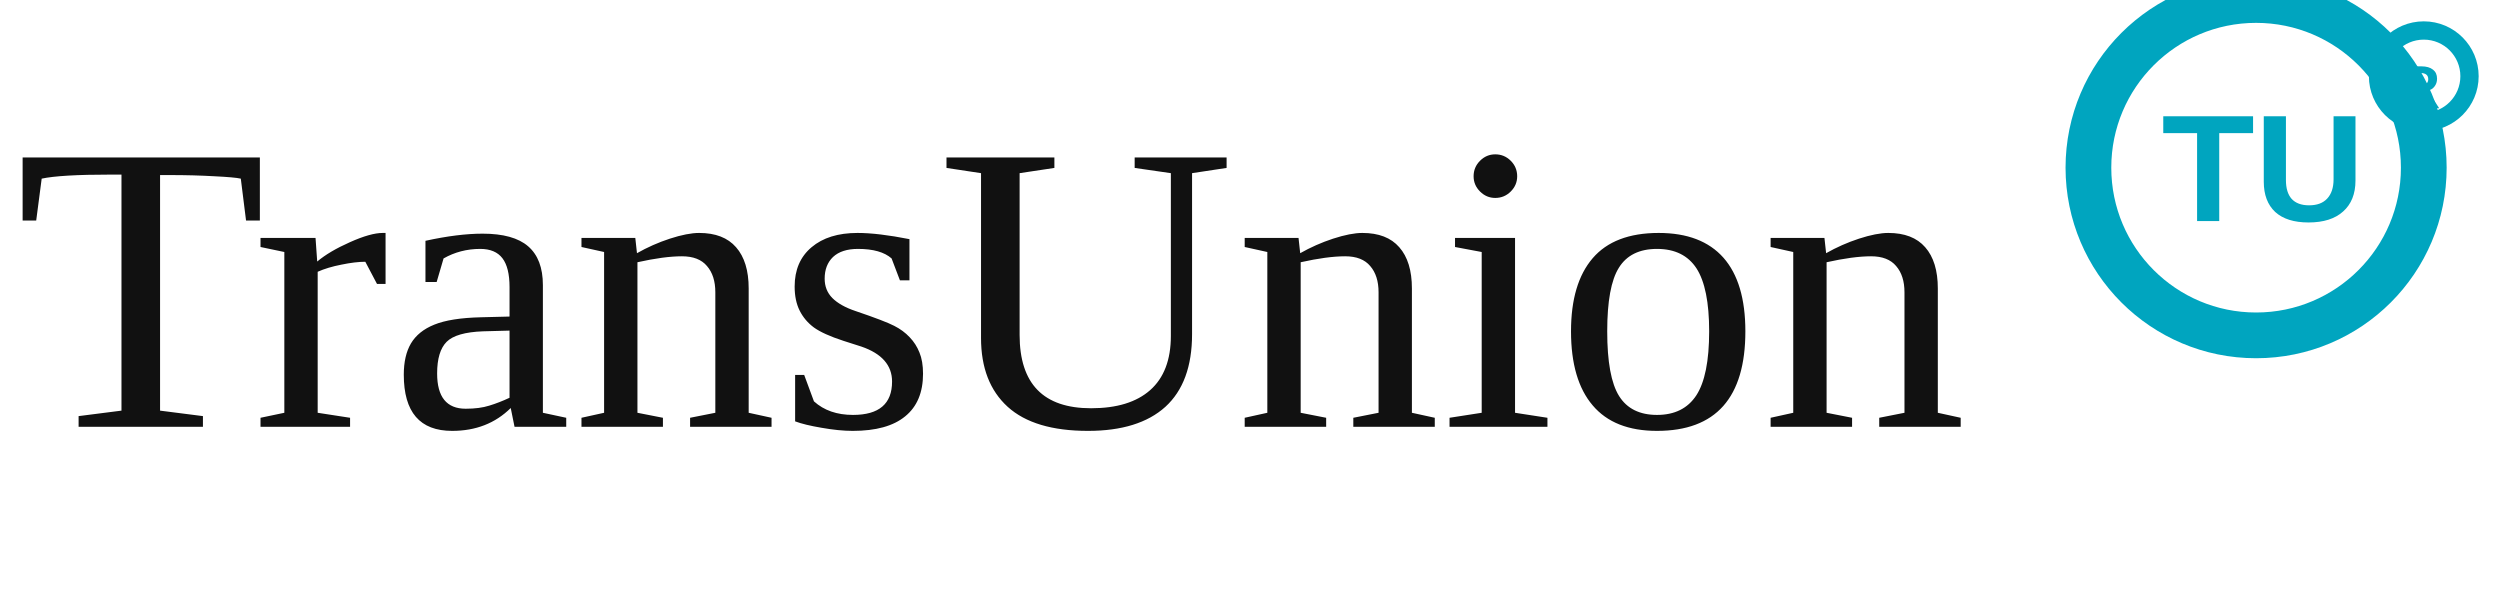
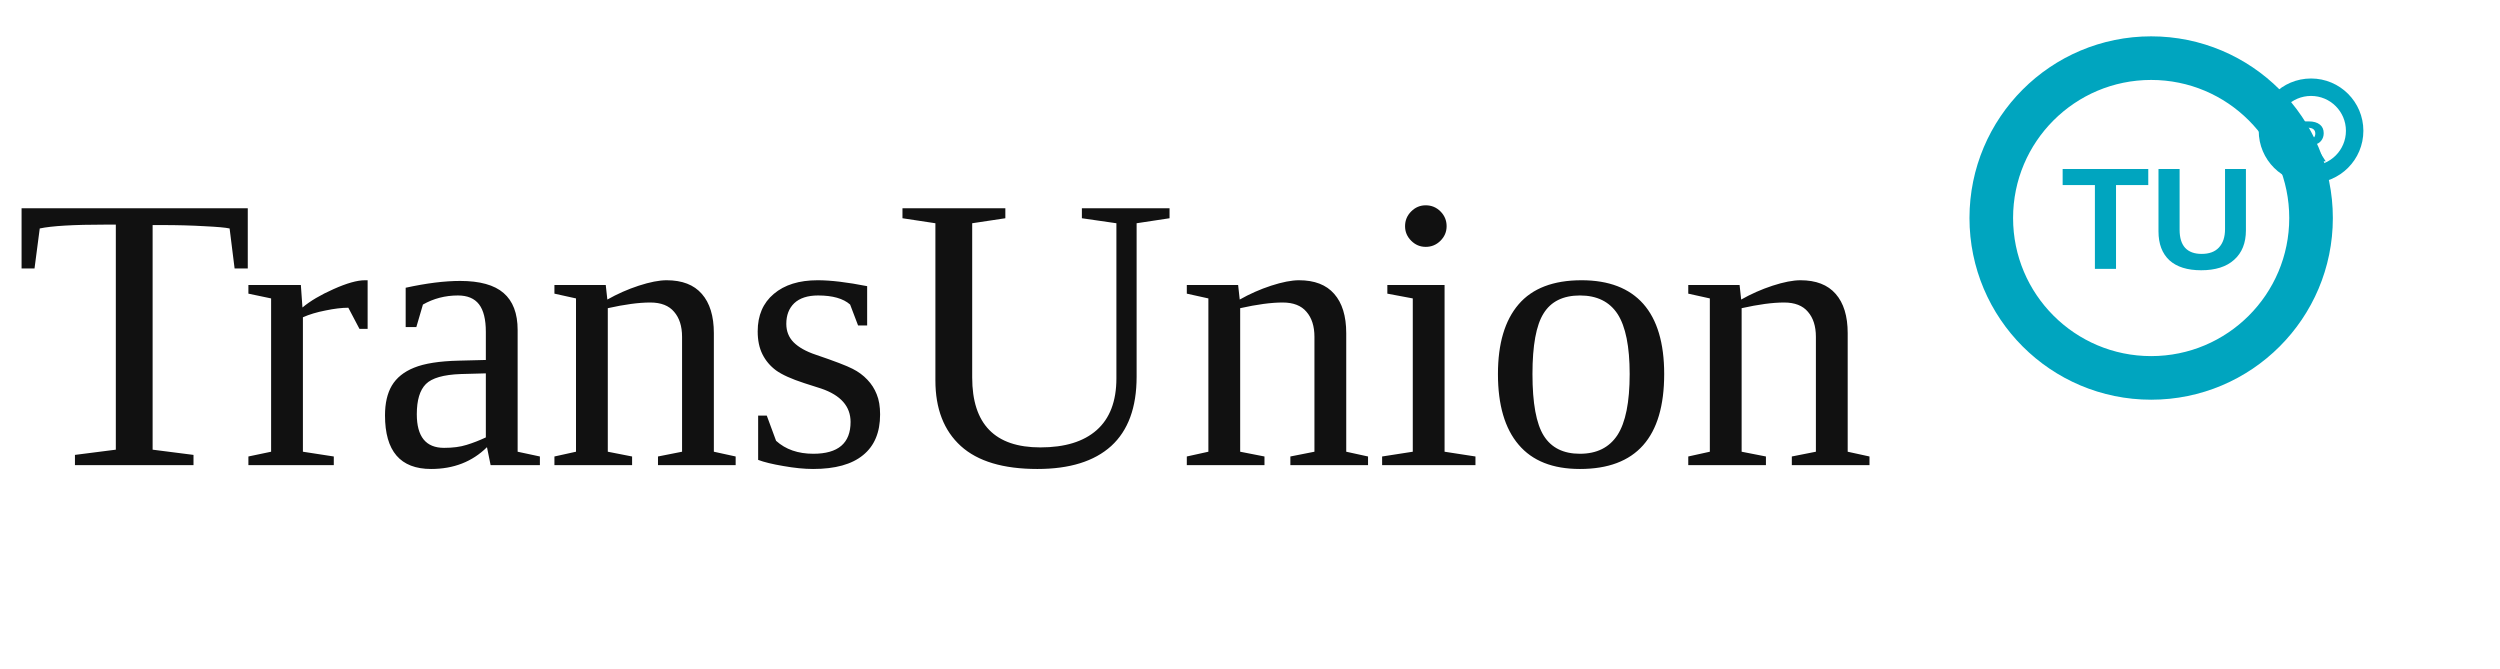
- <svg xmlns="http://www.w3.org/2000/svg" viewBox="0 0 164 40" role="img" aria-labelledby="title">
-   <rect width="164" height="40" fill="none" />
+ <svg xmlns="http://www.w3.org/2000/svg" viewBox="0 -4 172 46" role="img" aria-labelledby="title">
+   <rect y="-4" width="172" height="46" fill="none" />
  <text x="1" y="28" fill="#111111" font-family="Georgia, 'Times New Roman', serif" font-size="27">TransUnion</text>
  <circle cx="148" cy="11" r="11" fill="none" stroke="#00a5bf" stroke-width="3" />
  <text x="141.8" y="14.5" fill="#00a5bf" font-family="Arial, sans-serif" font-size="10" font-weight="800">TU</text>
  <circle cx="159" cy="5" r="3" fill="none" stroke="#00a5bf" stroke-width="1.2" />
  <text x="157.2" y="7.1" fill="#00a5bf" font-family="Arial, sans-serif" font-size="4" font-weight="700">R</text>
</svg>
